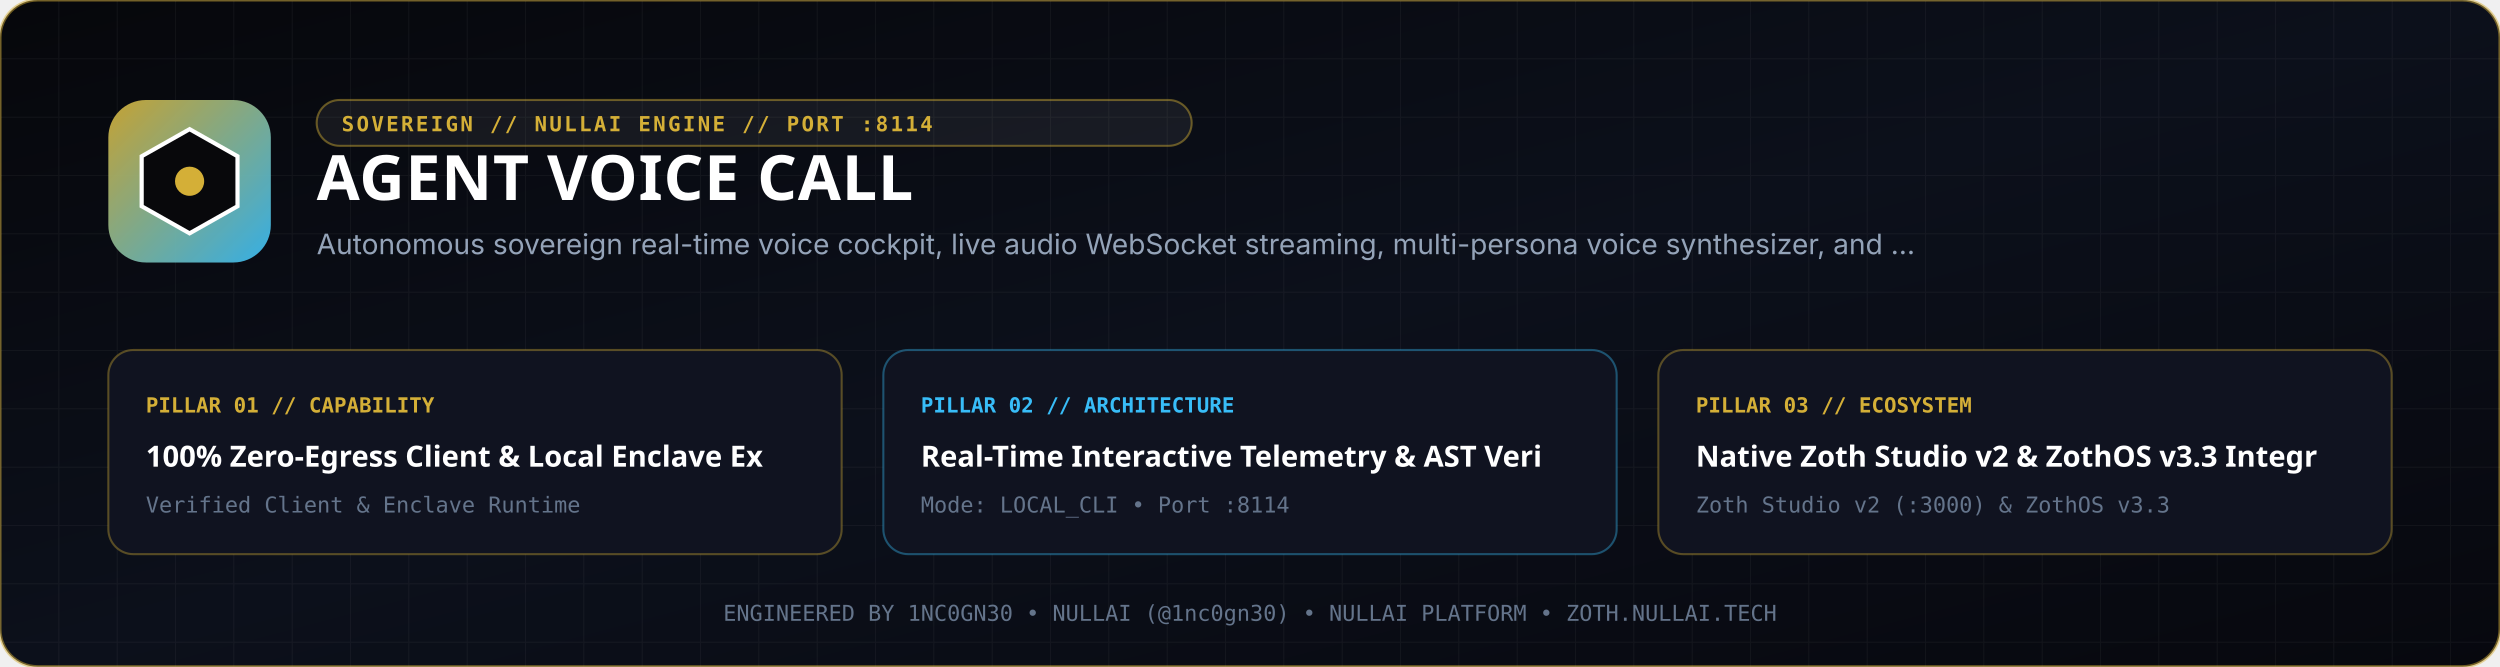
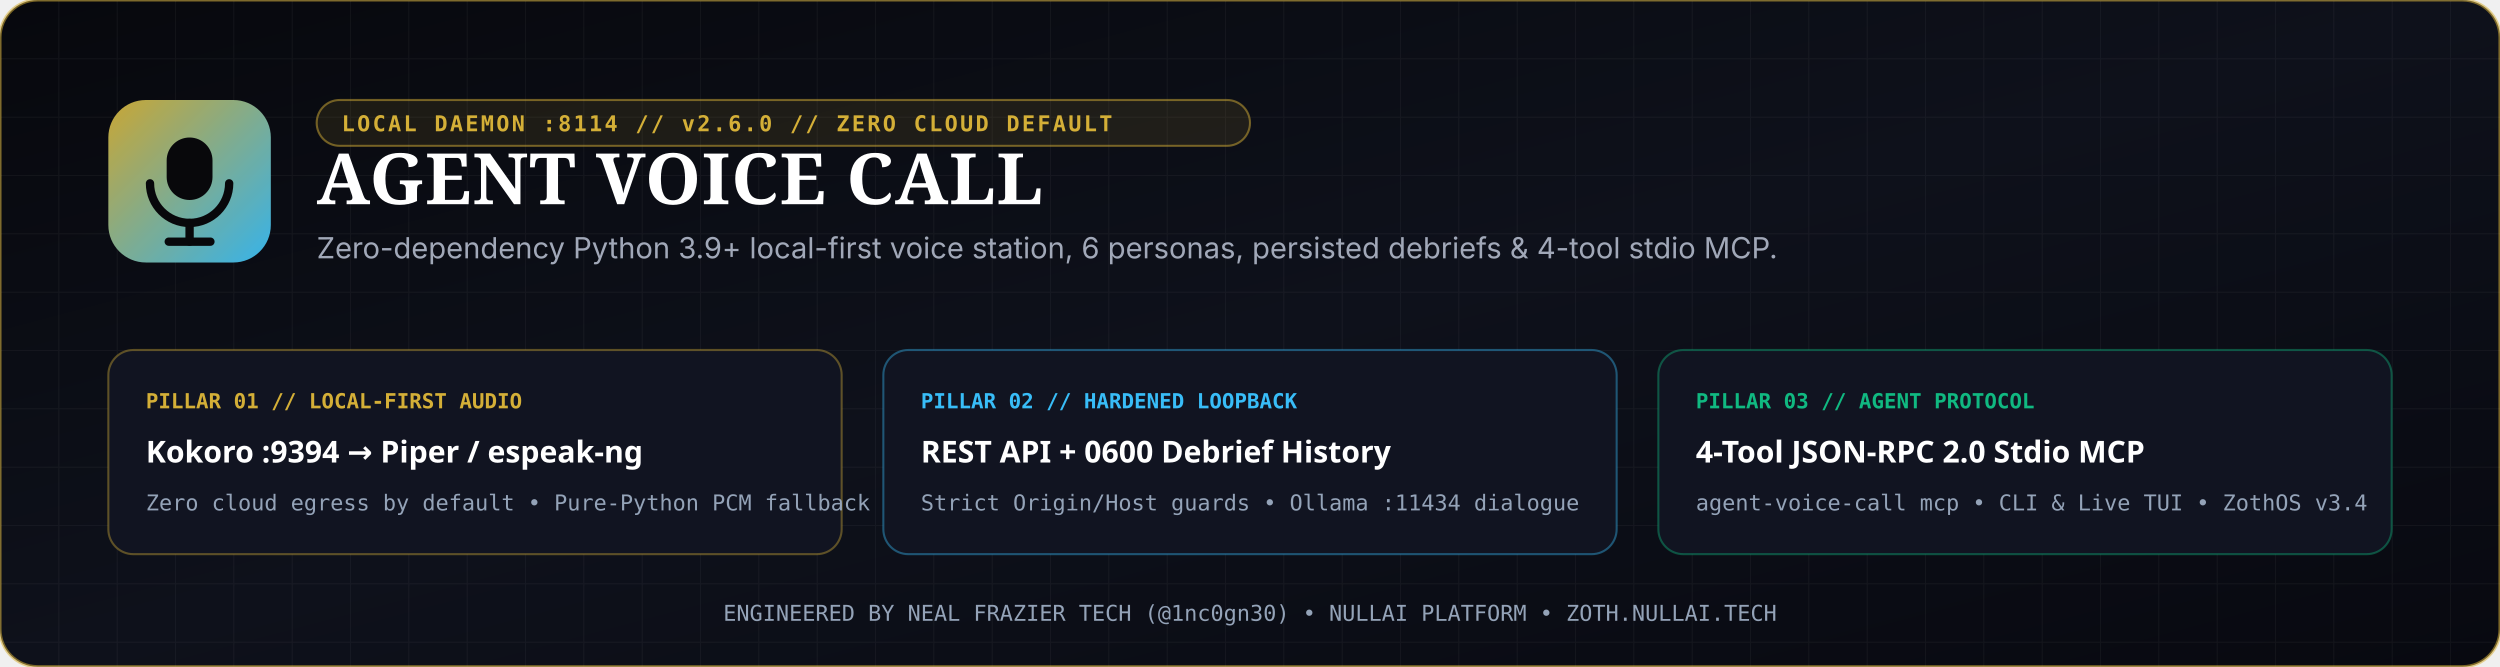
- <svg xmlns="http://www.w3.org/2000/svg" viewBox="0 0 1200 320" width="100%" height="100%">
+ <svg xmlns="http://www.w3.org/2000/svg" viewBox="0 0 1200 320" width="100%" height="100%" role="img" aria-label="Agent Voice Call v2.6.0 Hero Banner">
  <defs>
    <linearGradient id="bg" x1="0%" y1="0%" x2="100%" y2="100%">
-       <stop offset="0%" stop-color="#06070B" />
-       <stop offset="50%" stop-color="#0C101B" />
-       <stop offset="100%" stop-color="#07080E" />
+       <stop offset="0%" stop-color="#07080D" />
+       <stop offset="50%" stop-color="#0E111B" />
+       <stop offset="100%" stop-color="#080910" />
    </linearGradient>
-     <linearGradient id="accent" x1="0%" y1="0%" x2="100%" y2="100%">
+     <linearGradient id="goldAccent" x1="0%" y1="0%" x2="100%" y2="100%">
      <stop offset="0%" stop-color="#D4AF37" />
      <stop offset="100%" stop-color="#38BDF8" />
    </linearGradient>
    <pattern id="grid" width="28" height="28" patternUnits="userSpaceOnUse">
      <path d="M 28 0 L 0 0 0 28" fill="none" stroke="rgba(255,255,255,0.04)" stroke-width="1" />
    </pattern>
  </defs>
-   <rect width="1200" height="320" rx="18" fill="url(#bg)" stroke="#D4AF37" stroke-opacity="0.5" stroke-width="1.5" />
+   <rect width="1200" height="320" rx="18" fill="url(#bg)" stroke="#D4AF37" stroke-opacity="0.55" stroke-width="1.5" />
  <rect width="1200" height="320" rx="18" fill="url(#grid)" />
  <g transform="translate(52, 48)">
-     <rect width="78" height="78" rx="18" fill="url(#accent)" opacity="0.92" />
-     <polygon points="39,14 62,27 62,51 39,64 16,51 16,27" fill="#08080B" stroke="#FFFFFF" stroke-width="2" />
-     <circle cx="39" cy="39" r="7" fill="#D4AF37" />
+     <rect width="78" height="78" rx="18" fill="url(#goldAccent)" opacity="0.94" />
+     <rect x="28" y="18" width="22" height="30" rx="11" fill="#08080B" />
+     <path d="M20 40a19 19 0 0 0 38 0" fill="none" stroke="#08080B" stroke-width="4" stroke-linecap="round" />
+     <line x1="39" y1="59" x2="39" y2="68" stroke="#08080B" stroke-width="4" stroke-linecap="round" />
+     <line x1="29" y1="68" x2="49" y2="68" stroke="#08080B" stroke-width="4" stroke-linecap="round" />
  </g>
  <g transform="translate(152, 62)">
-     <rect x="0" y="-14" width="420" height="22" rx="11" fill="rgba(255,255,255,0.06)" stroke="#D4AF37" stroke-opacity="0.45" />
-     <text x="12" y="1" fill="#D4AF37" font-family="JetBrains Mono, monospace" font-size="10" font-weight="700" letter-spacing="1.1">SOVEREIGN // NULLAI ENGINE // PORT :8114</text>
-     <text x="0" y="34" fill="#FFFFFF" font-family="Syne, Space Grotesk, sans-serif" font-size="30" font-weight="800" letter-spacing="0.4">AGENT VOICE CALL</text>
-     <text x="0" y="60" fill="#94A3B8" font-family="Inter, sans-serif" font-size="13.5">Autonomous sovereign real-time voice cockpit, live audio WebSocket streaming, multi-persona voice synthesizer, and ...</text>
+     <rect x="0" y="-14" width="448" height="22" rx="11" fill="rgba(212,175,55,0.10)" stroke="#D4AF37" stroke-opacity="0.5" />
+     <text x="12" y="1" fill="#D4AF37" font-family="ui-monospace, Menlo, monospace" font-size="10.5" font-weight="700" letter-spacing="1.1">LOCAL DAEMON :8114 // v2.6.0 // ZERO CLOUD DEFAULT</text>
+     <text x="0" y="36" fill="#FFFFFF" font-family="Georgia, serif" font-size="34" font-weight="700" letter-spacing="0.5">AGENT VOICE CALL</text>
+     <text x="0" y="62" fill="#A1A8B8" font-family="system-ui, -apple-system, sans-serif" font-size="14">Zero-dependency Python 3.9+ local-first voice station, 6 personas, persisted debriefs &amp; 4-tool stdio MCP.</text>
  </g>
  <g transform="translate(52, 168)">
-     <rect x="0" y="0" width="352" height="98" rx="12" fill="#101320" stroke="#D4AF37" stroke-opacity="0.38" />
-     <text x="18" y="30" fill="#D4AF37" font-family="JetBrains Mono, monospace" font-size="10" font-weight="700">PILLAR 01 // CAPABILITY</text>
-     <text x="18" y="56" fill="#FFFFFF" font-family="Space Grotesk, sans-serif" font-size="14" font-weight="700">100% Zero-Egress Client &amp; Local Enclave Ex</text>
-     <text x="18" y="78" fill="#64748B" font-family="JetBrains Mono, monospace" font-size="10.5">Verified Client &amp; Enclave Runtime</text>
-     <rect x="372" y="0" width="352" height="98" rx="12" fill="#101320" stroke="#38BDF8" stroke-opacity="0.38" />
-     <text x="390" y="30" fill="#38BDF8" font-family="JetBrains Mono, monospace" font-size="10" font-weight="700">PILLAR 02 // ARCHITECTURE</text>
-     <text x="390" y="56" fill="#FFFFFF" font-family="Space Grotesk, sans-serif" font-size="14" font-weight="700">Real-Time Interactive Telemetry &amp; AST Veri</text>
-     <text x="390" y="78" fill="#64748B" font-family="JetBrains Mono, monospace" font-size="10.5">Mode: LOCAL_CLI • Port :8114</text>
-     <rect x="744" y="0" width="352" height="98" rx="12" fill="#101320" stroke="#D4AF37" stroke-opacity="0.38" />
-     <text x="762" y="30" fill="#D4AF37" font-family="JetBrains Mono, monospace" font-size="10" font-weight="700">PILLAR 03 // ECOSYSTEM</text>
-     <text x="762" y="56" fill="#FFFFFF" font-family="Space Grotesk, sans-serif" font-size="14" font-weight="700">Native Zoth Studio v2 &amp; ZothOS v3.3 Integr</text>
-     <text x="762" y="78" fill="#64748B" font-family="JetBrains Mono, monospace" font-size="10.5">Zoth Studio v2 (:3000) &amp; ZothOS v3.3</text>
+     <rect x="0" y="0" width="352" height="98" rx="12" fill="#111421" stroke="#D4AF37" stroke-opacity="0.4" />
+     <text x="18" y="28" fill="#D4AF37" font-family="ui-monospace, Menlo, monospace" font-size="10" font-weight="700">PILLAR 01 // LOCAL-FIRST AUDIO</text>
+     <text x="18" y="54" fill="#FFFFFF" font-family="system-ui, sans-serif" font-size="14.5" font-weight="700">Kokoro :9394 → Piper / espeak-ng</text>
+     <text x="18" y="77" fill="#94A3B8" font-family="ui-monospace, Menlo, monospace" font-size="10.5">Zero cloud egress by default • Pure-Python PCM fallback</text>
+     <rect x="372" y="0" width="352" height="98" rx="12" fill="#111421" stroke="#38BDF8" stroke-opacity="0.4" />
+     <text x="390" y="28" fill="#38BDF8" font-family="ui-monospace, Menlo, monospace" font-size="10" font-weight="700">PILLAR 02 // HARDENED LOOPBACK</text>
+     <text x="390" y="54" fill="#FFFFFF" font-family="system-ui, sans-serif" font-size="14.5" font-weight="700">REST API + 0600 Debrief History</text>
+     <text x="390" y="77" fill="#94A3B8" font-family="ui-monospace, Menlo, monospace" font-size="10.5">Strict Origin/Host guards • Ollama :11434 dialogue</text>
+     <rect x="744" y="0" width="352" height="98" rx="12" fill="#111421" stroke="#10B981" stroke-opacity="0.4" />
+     <text x="762" y="28" fill="#10B981" font-family="ui-monospace, Menlo, monospace" font-size="10" font-weight="700">PILLAR 03 // AGENT PROTOCOL</text>
+     <text x="762" y="54" fill="#FFFFFF" font-family="system-ui, sans-serif" font-size="14.5" font-weight="700">4-Tool JSON-RPC 2.0 Stdio MCP</text>
+     <text x="762" y="77" fill="#94A3B8" font-family="ui-monospace, Menlo, monospace" font-size="10.5">agent-voice-call mcp • CLI &amp; Live TUI • ZothOS v3.4</text>
  </g>
-   <text x="600" y="298" text-anchor="middle" fill="#64748B" font-family="JetBrains Mono, monospace" font-size="10.5">
-     ENGINEERED BY 1NC0GN30 • NULLAI (@1nc0gn30)  •  NULLAI PLATFORM  •  ZOTH.NULLAI.TECH
+   <text x="600" y="298" text-anchor="middle" fill="#94A3B8" font-family="ui-monospace, Menlo, monospace" font-size="10.5">
+     ENGINEERED BY NEAL FRAZIER TECH (@1nc0gn30)  •  NULLAI PLATFORM  •  ZOTH.NULLAI.TECH
  </text>
</svg>
